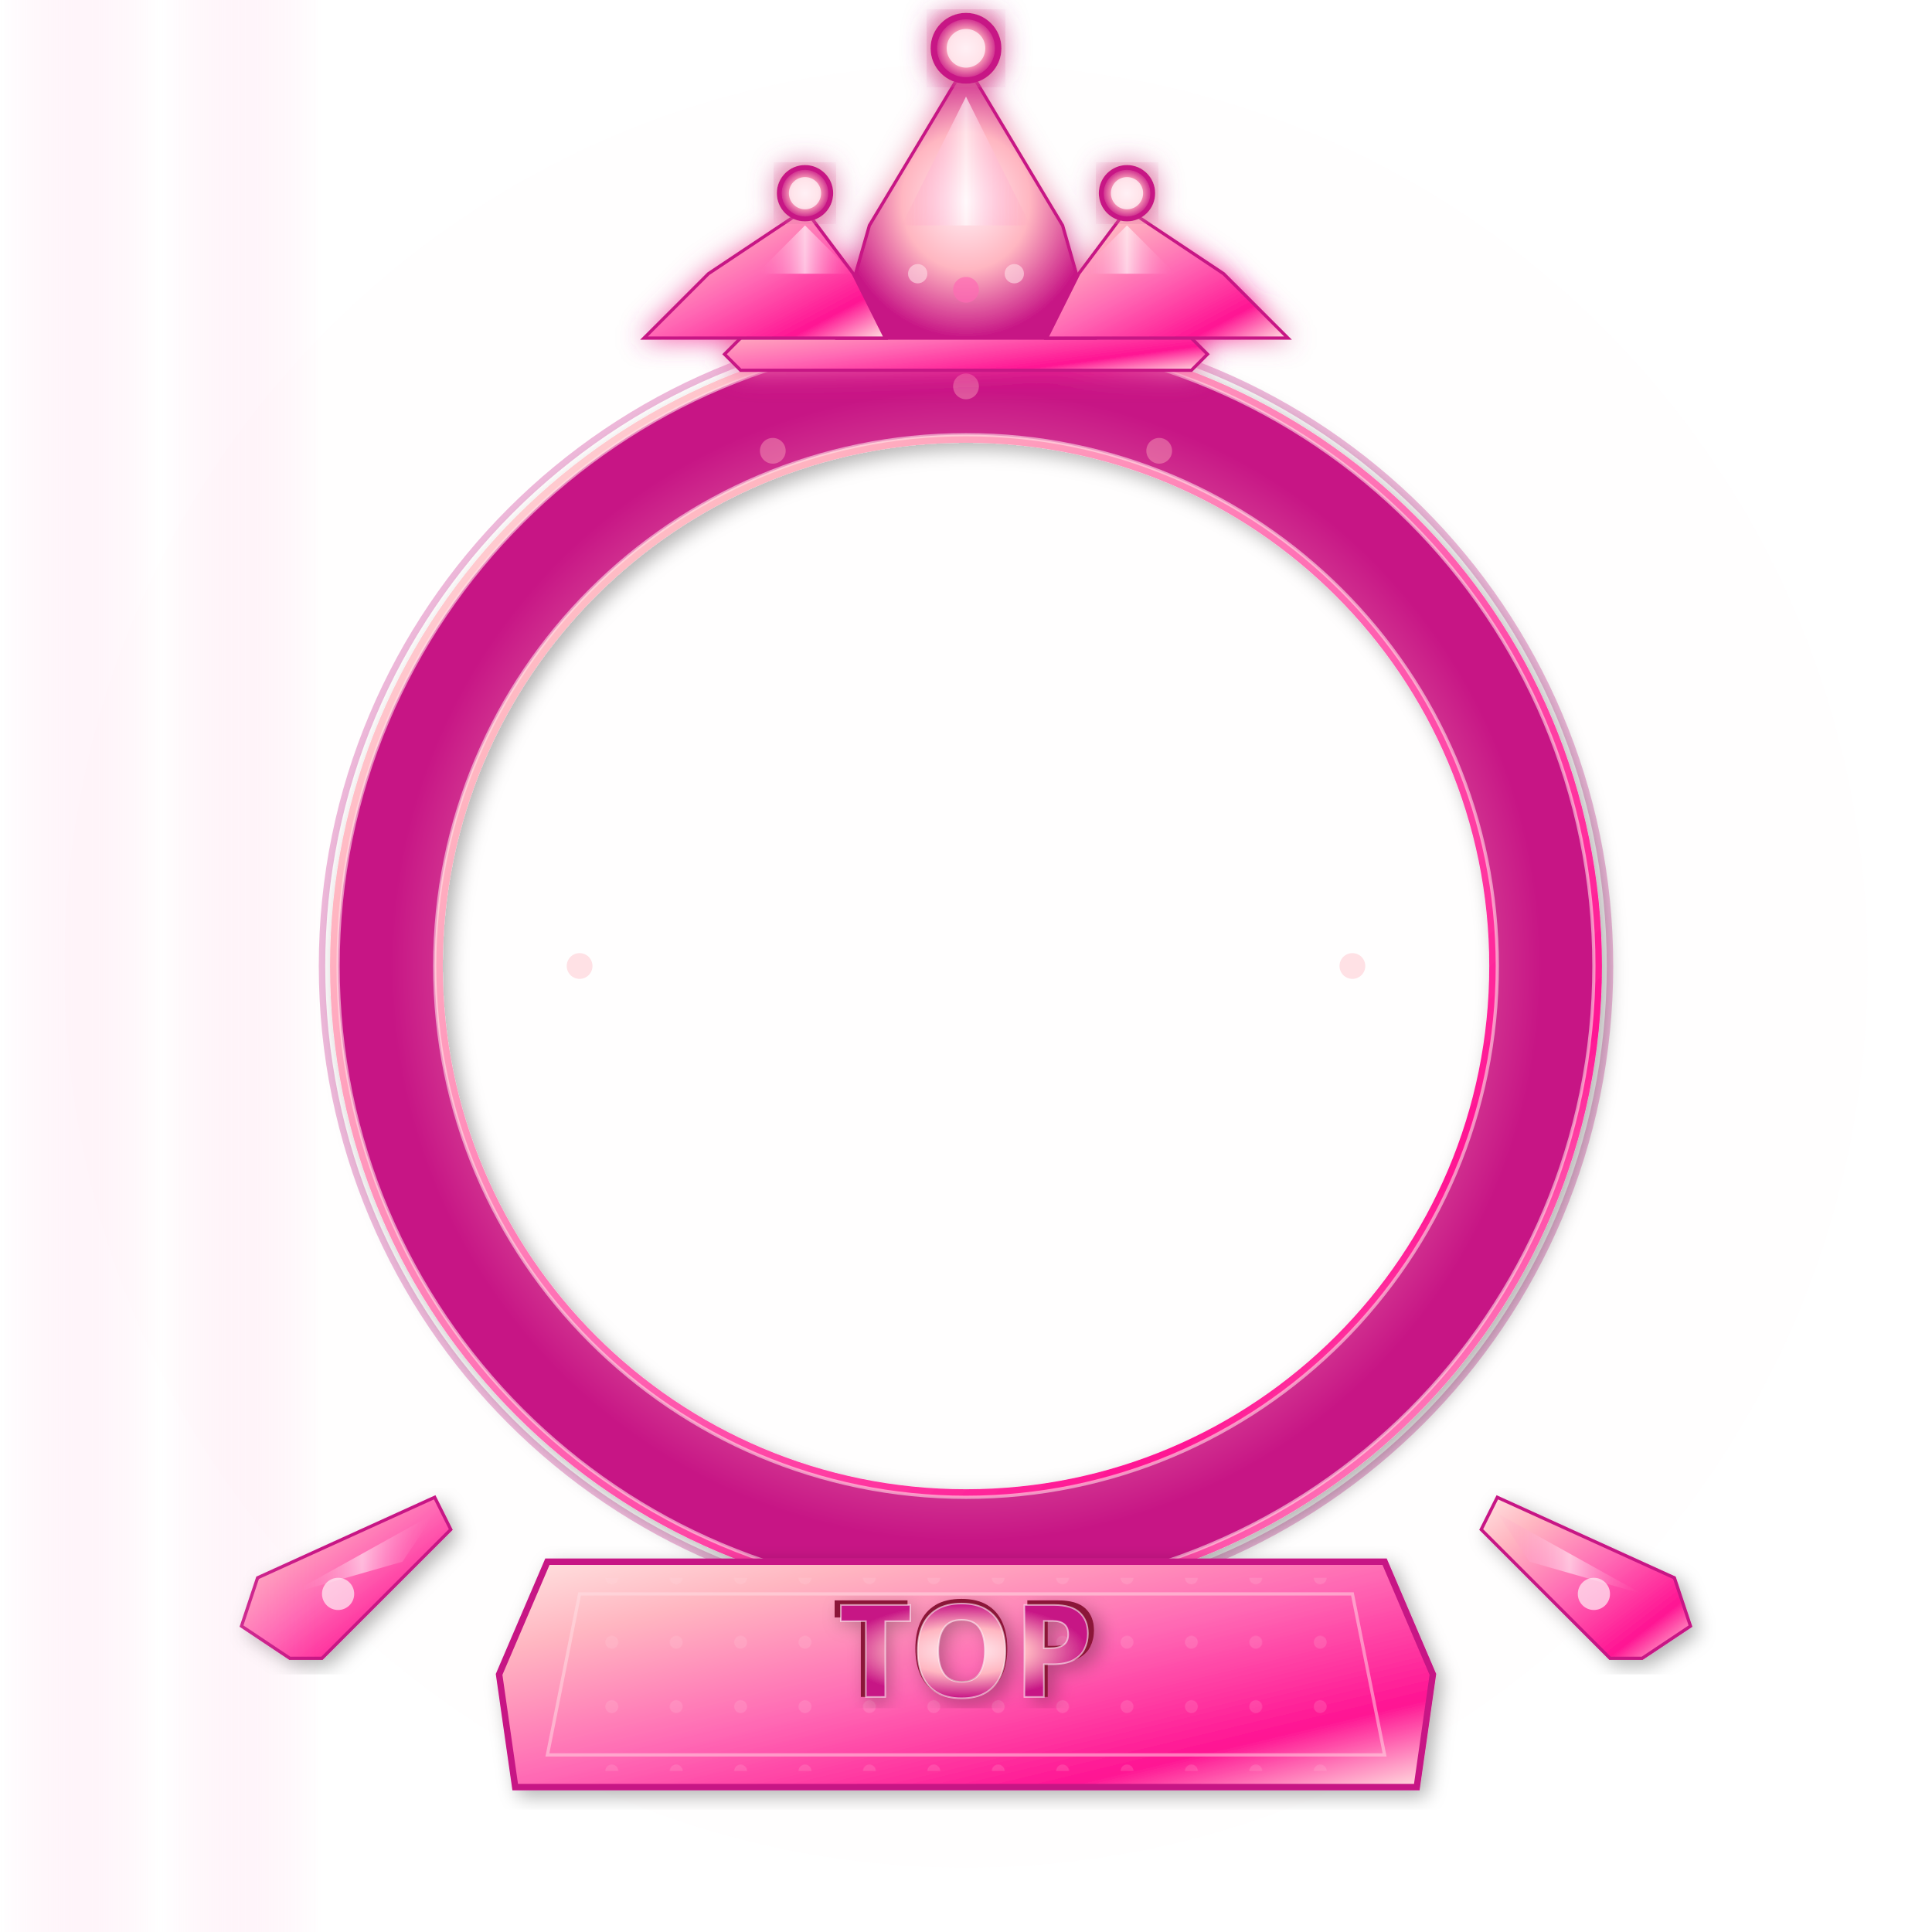
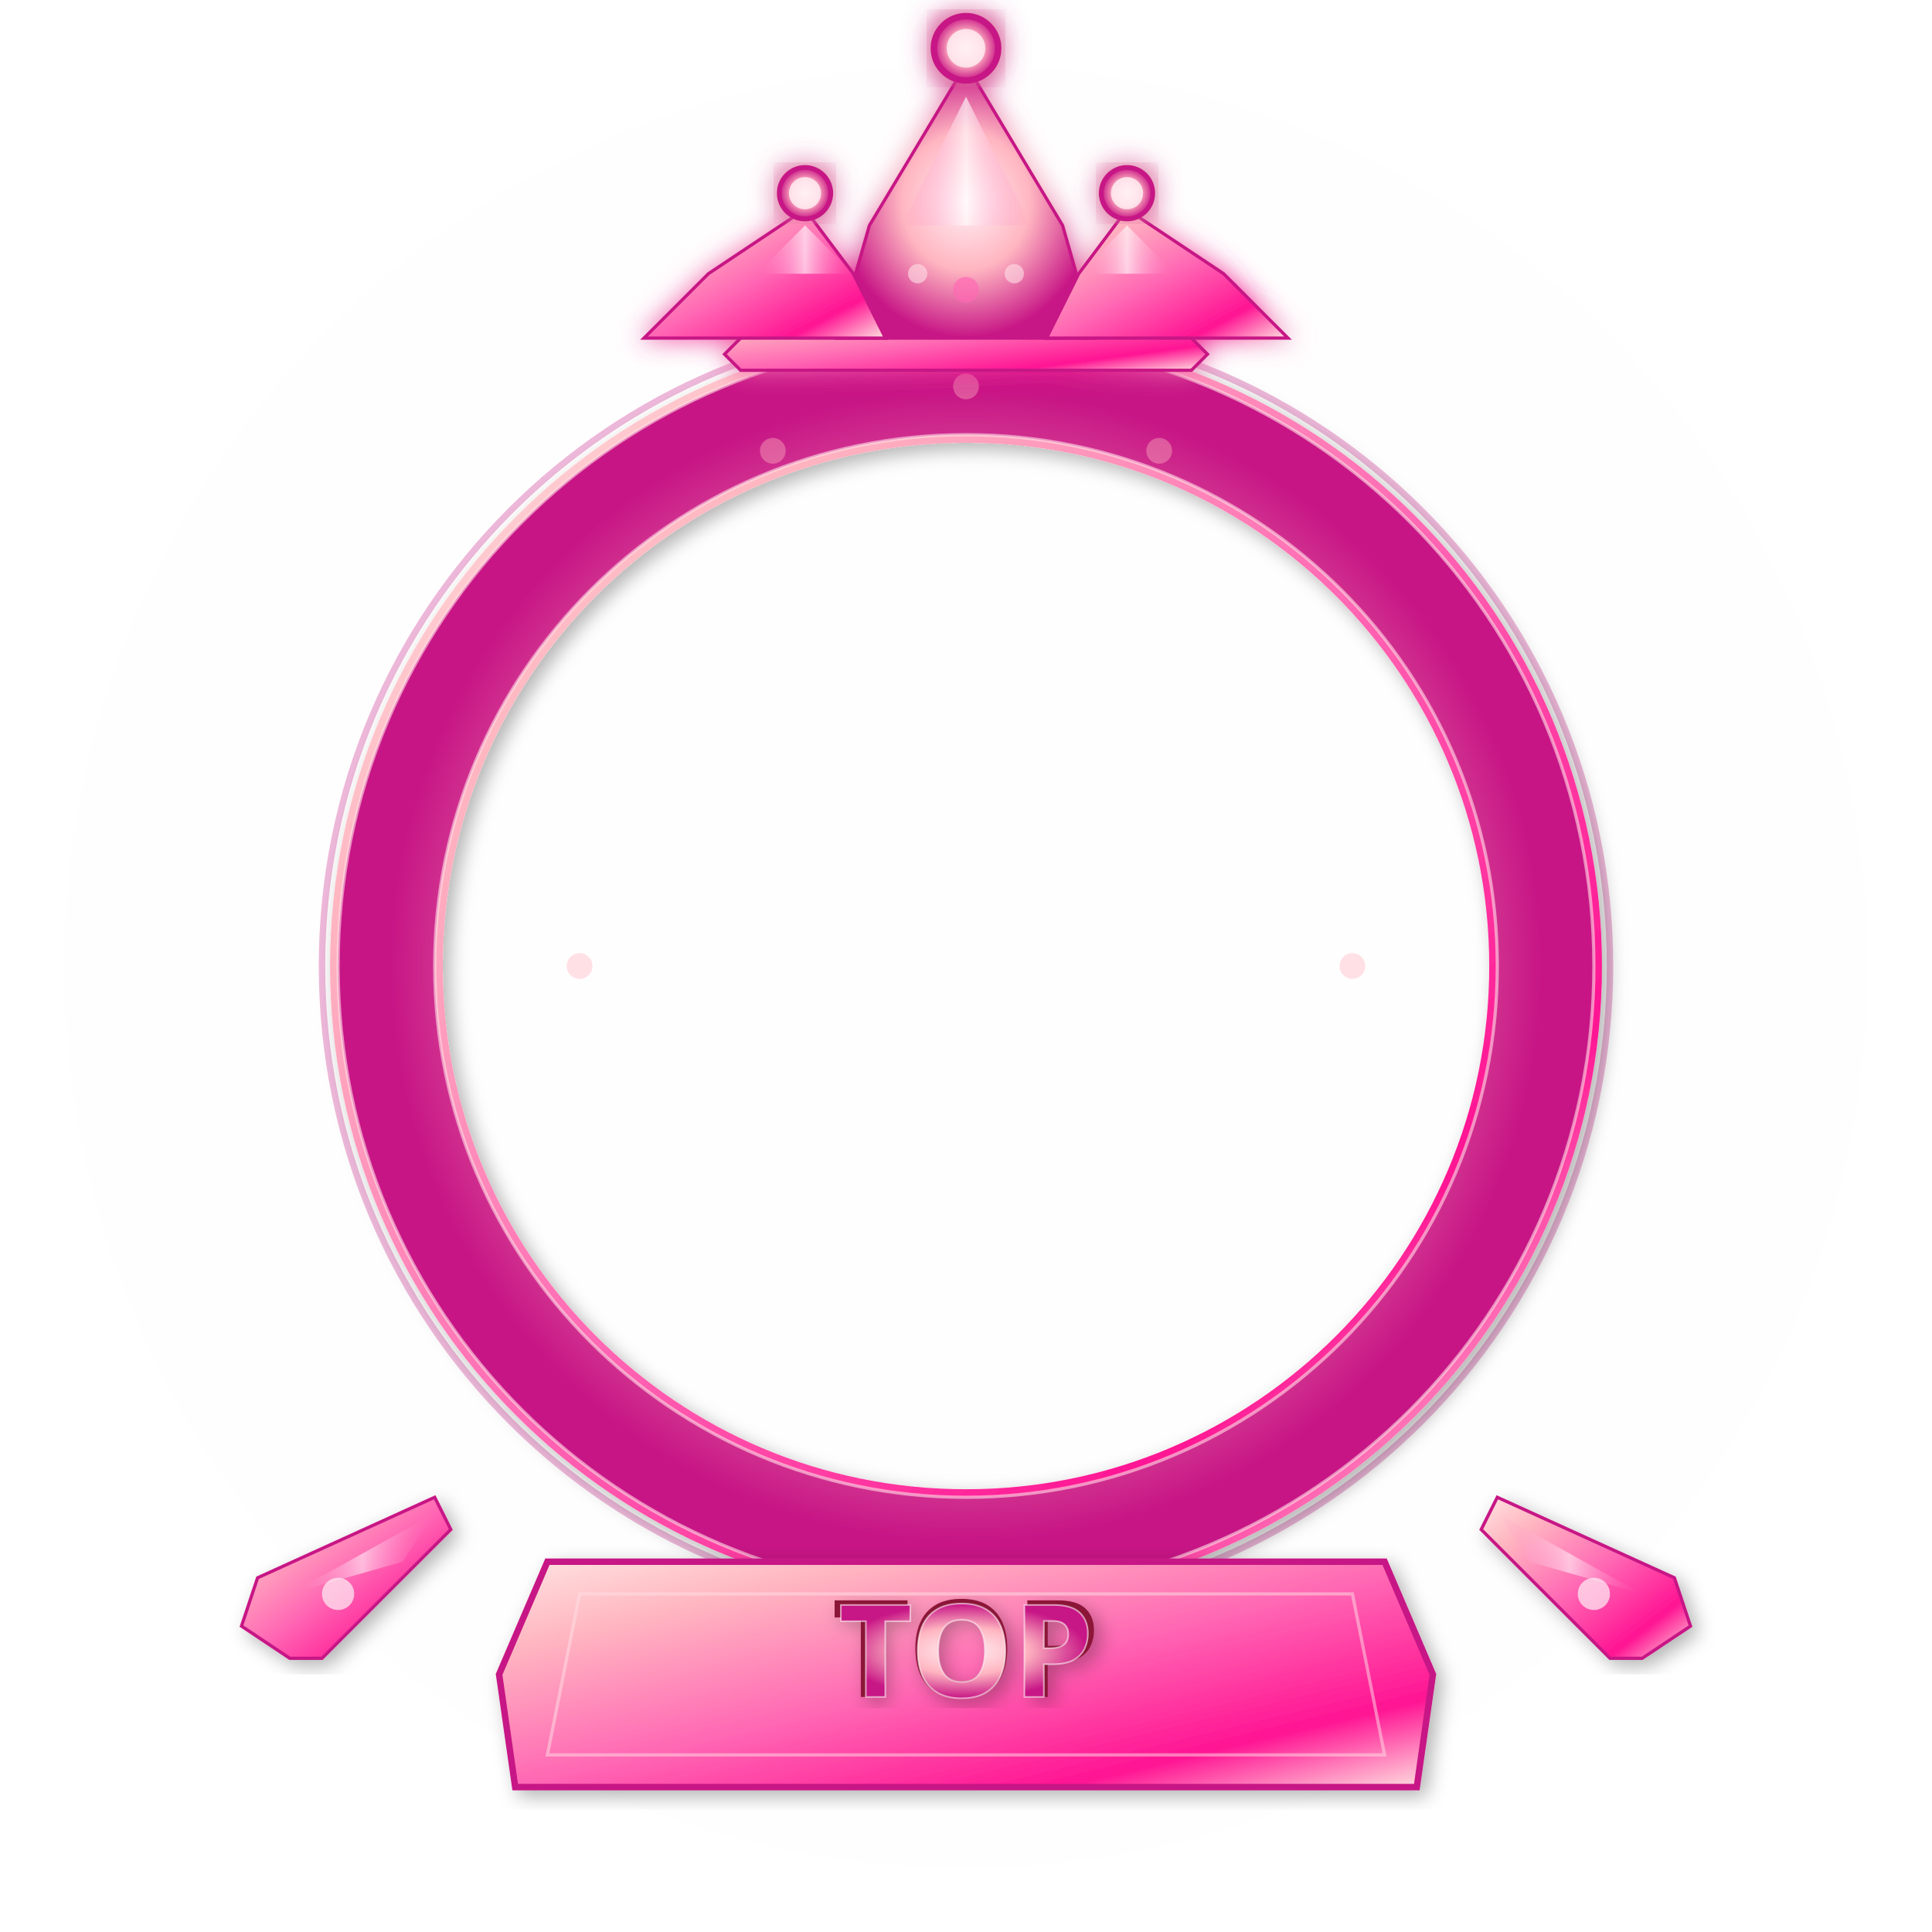
<svg xmlns="http://www.w3.org/2000/svg" width="600" height="600" viewBox="0 0 600 600">
  <defs>
    <linearGradient id="rosegoldGradient1" x1="0" y1="0" x2="1" y2="1">
      <stop offset="0%" stop-color="#ffe4e1" />
      <stop offset="20%" stop-color="#ffb6c1" />
      <stop offset="50%" stop-color="#ff69b4" />
      <stop offset="80%" stop-color="#ff1493" />
      <stop offset="100%" stop-color="#ffe4e1" />
    </linearGradient>
    <radialGradient id="rosegoldRadial" cx="50%" cy="50%" r="50%">
      <stop offset="0%" stop-color="#fff0f5" />
      <stop offset="50%" stop-color="#ffb6c1" />
      <stop offset="100%" stop-color="#c71585" />
    </radialGradient>
    <linearGradient id="rosegoldShine" x1="0" y1="0" x2="1" y2="0">
      <stop offset="0%" stop-color="#ff69b4" stop-opacity="0" />
      <stop offset="50%" stop-color="#ffffff" stop-opacity="0.9" />
      <stop offset="100%" stop-color="#ff69b4" stop-opacity="0" />
    </linearGradient>
    <filter id="glow">
      <feGaussianBlur stdDeviation="4" result="coloredBlur" />
      <feMerge>
        <feMergeNode in="coloredBlur" />
        <feMergeNode in="SourceGraphic" />
      </feMerge>
    </filter>
    <filter id="shadow">
      <feDropShadow dx="2" dy="2" stdDeviation="3" flood-opacity="0.3" />
    </filter>
    <pattern id="ornament" x="0" y="0" width="20" height="20" patternUnits="userSpaceOnUse">
      <circle cx="10" cy="10" r="2" fill="#ffe0e6" opacity="0.5" />
    </pattern>
  </defs>
  <circle cx="300" cy="300" r="280" fill="#fff0f5" opacity="0.1" />
  <circle cx="300" cy="300" r="200" fill="none" stroke="#c71585" stroke-width="2" opacity="0.3" />
  <circle cx="300" cy="300" r="180" fill="none" stroke="url(#rosegoldGradient1)" stroke-width="35" filter="url(#shadow)" />
  <circle cx="300" cy="300" r="180" fill="none" stroke="url(#rosegoldRadial)" stroke-width="30" />
  <circle cx="300" cy="300" r="195" fill="none" stroke="#ffe0e6" stroke-width="1" opacity="0.6" />
  <circle cx="300" cy="300" r="165" fill="none" stroke="#ffe0e6" stroke-width="1" opacity="0.6" />
  <g opacity="0.4">
    <circle cx="300" cy="120" r="4" fill="#ffb6c1" />
    <circle cx="240" cy="140" r="4" fill="#ffb6c1" />
    <circle cx="360" cy="140" r="4" fill="#ffb6c1" />
    <circle cx="180" cy="300" r="4" fill="#ffb6c1" />
    <circle cx="420" cy="300" r="4" fill="#ffb6c1" />
  </g>
  <g filter="url(#glow)">
    <path d="M240,95 L360,95 L375,110 L370,115 L230,115 L225,110 Z" fill="url(#rosegoldGradient1)" stroke="#c71585" stroke-width="1" />
    <rect x="240" y="100" width="120" height="5" fill="url(#ornament)" />
    <path d="M300,20 L270,70 L260,105 L340,105 L330,70 Z" fill="url(#rosegoldRadial)" stroke="#c71585" stroke-width="1" />
    <path d="M300,30 L280,70 L320,70 Z" fill="url(#rosegoldShine)" opacity="0.7" />
    <path d="M250,65 L220,85 L200,105 L275,105 L265,85 Z" fill="url(#rosegoldGradient1)" stroke="#c71585" stroke-width="1" />
    <path d="M250,70 L235,85 L265,85 Z" fill="url(#rosegoldShine)" opacity="0.7" />
    <path d="M350,65 L380,85 L400,105 L325,105 L335,85 Z" fill="url(#rosegoldGradient1)" stroke="#c71585" stroke-width="1" />
    <path d="M350,70 L365,85 L335,85 Z" fill="url(#rosegoldShine)" opacity="0.7" />
    <circle cx="300" cy="15" r="10" fill="url(#rosegoldRadial)" stroke="#c71585" stroke-width="2" filter="url(#glow)" />
    <circle cx="300" cy="15" r="6" fill="#fff0f5" opacity="0.8" />
    <circle cx="250" cy="60" r="8" fill="url(#rosegoldRadial)" stroke="#c71585" stroke-width="1.5" filter="url(#glow)" />
    <circle cx="250" cy="60" r="5" fill="#fff0f5" opacity="0.8" />
    <circle cx="350" cy="60" r="8" fill="url(#rosegoldRadial)" stroke="#c71585" stroke-width="1.5" filter="url(#glow)" />
    <circle cx="350" cy="60" r="5" fill="#fff0f5" opacity="0.8" />
    <circle cx="285" cy="85" r="3" fill="#ffe0e6" opacity="0.6" />
    <circle cx="315" cy="85" r="3" fill="#ffe0e6" opacity="0.6" />
    <circle cx="300" cy="90" r="4" fill="#ff69b4" opacity="0.7" />
  </g>
  <g filter="url(#shadow)">
    <path d="M135,465 L80,490 L75,505 L90,515 L100,515 L110,505 L140,475 Z" fill="url(#rosegoldGradient1)" stroke="#c71585" stroke-width="1" />
    <path d="M135,470 L90,495 L125,485 Z" fill="url(#rosegoldShine)" opacity="0.6" />
    <circle cx="105" cy="495" r="5" fill="#fff0f5" opacity="0.7" />
    <path d="M465,465 L520,490 L525,505 L510,515 L500,515 L490,505 L460,475 Z" fill="url(#rosegoldGradient1)" stroke="#c71585" stroke-width="1" />
    <path d="M465,470 L510,495 L475,485 Z" fill="url(#rosegoldShine)" opacity="0.6" />
    <circle cx="495" cy="495" r="5" fill="#fff0f5" opacity="0.7" />
  </g>
  <g filter="url(#shadow)">
    <path d="M170,485 L430,485 L445,520 L440,555 L160,555 L155,520 Z" fill="url(#rosegoldGradient1)" stroke="#c71585" stroke-width="2" />
-     <rect x="175" y="490" width="250" height="60" fill="url(#ornament)" opacity="0.3" />
    <path d="M180,495 L420,495 L430,545 L170,545 Z" fill="none" stroke="#ffe0e6" stroke-width="1" opacity="0.5" />
    <text x="300" y="527" text-anchor="middle" fill="#8b1538" font-size="42" font-family="Arial Black" font-weight="bold" filter="url(#shadow)">TOP</text>
    <text x="300" y="527" text-anchor="middle" fill="url(#rosegoldRadial)" font-size="40" font-family="Arial Black" font-weight="bold">TOP</text>
    <text x="300" y="527" text-anchor="middle" fill="none" stroke="#fff0f5" stroke-width="0.5" font-size="40" font-family="Arial Black" font-weight="bold" opacity="0.6">TOP</text>
  </g>
-   <rect x="0" y="0" width="100" height="600" fill="url(#rosegoldShine)" opacity="0.3">
-     <animateTransform attributeName="transform" type="translate" from="-100 0" to="700 0" dur="3s" repeatCount="indefinite" />
-   </rect>
</svg>
